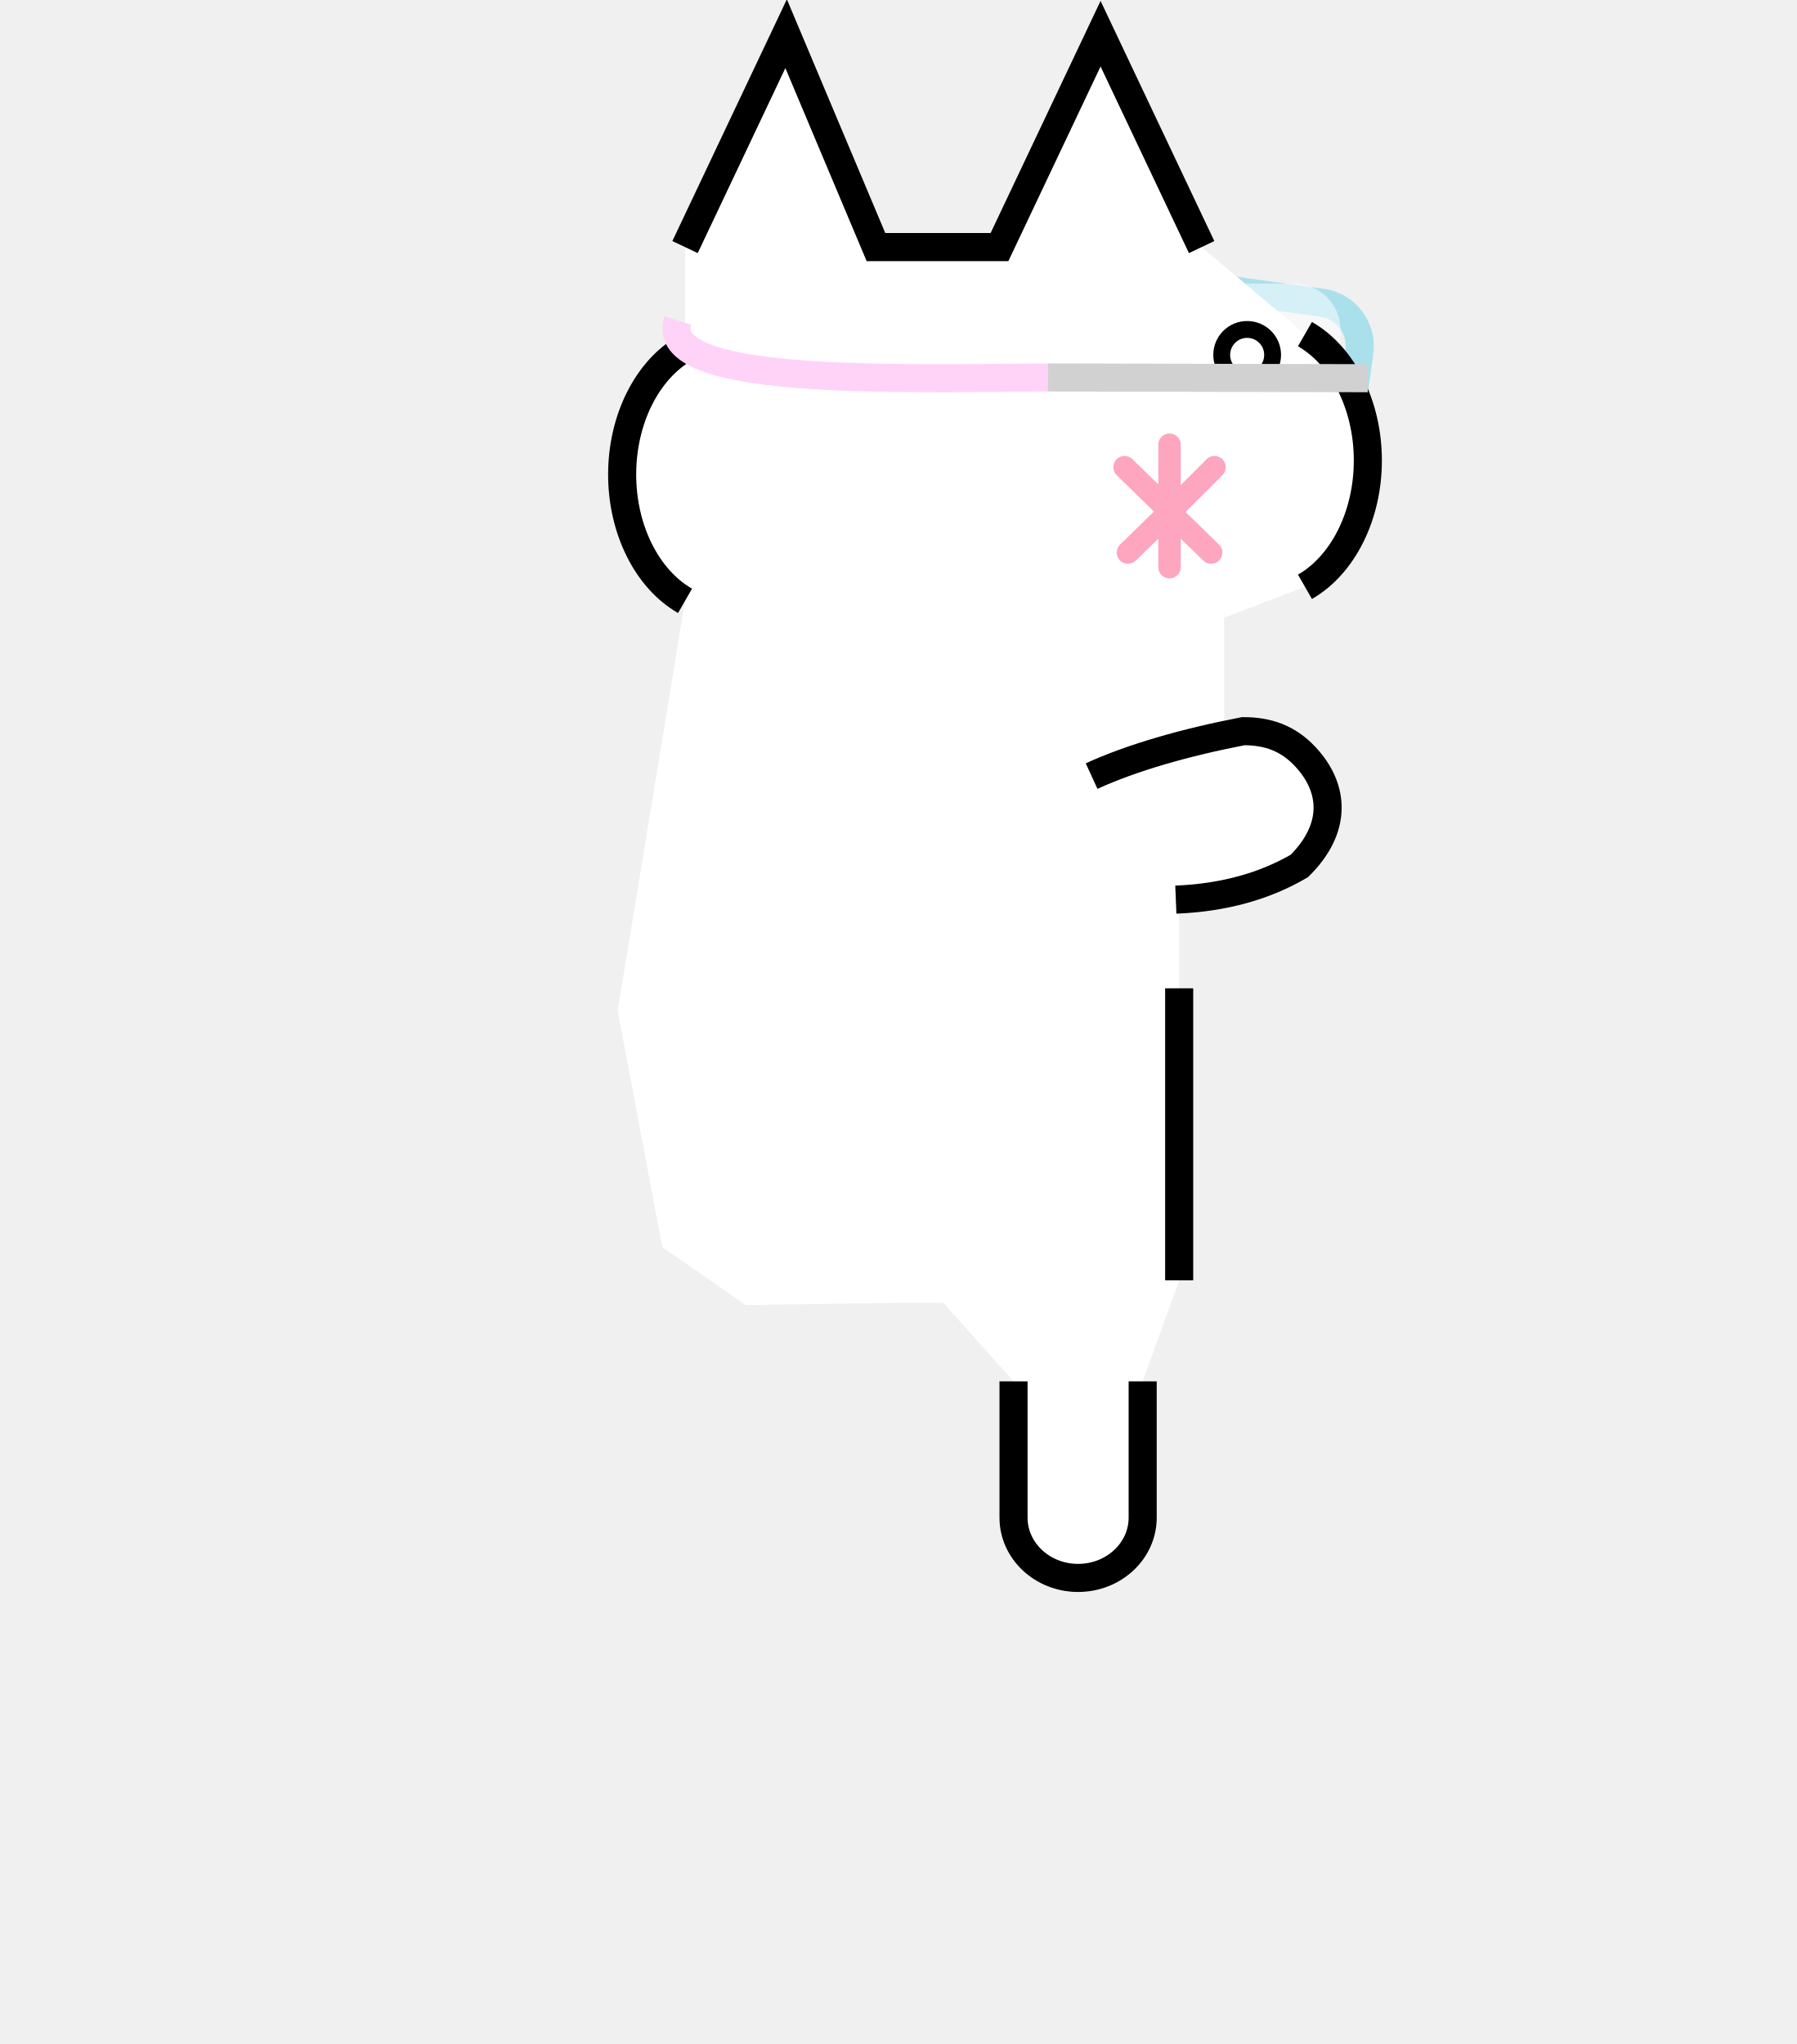
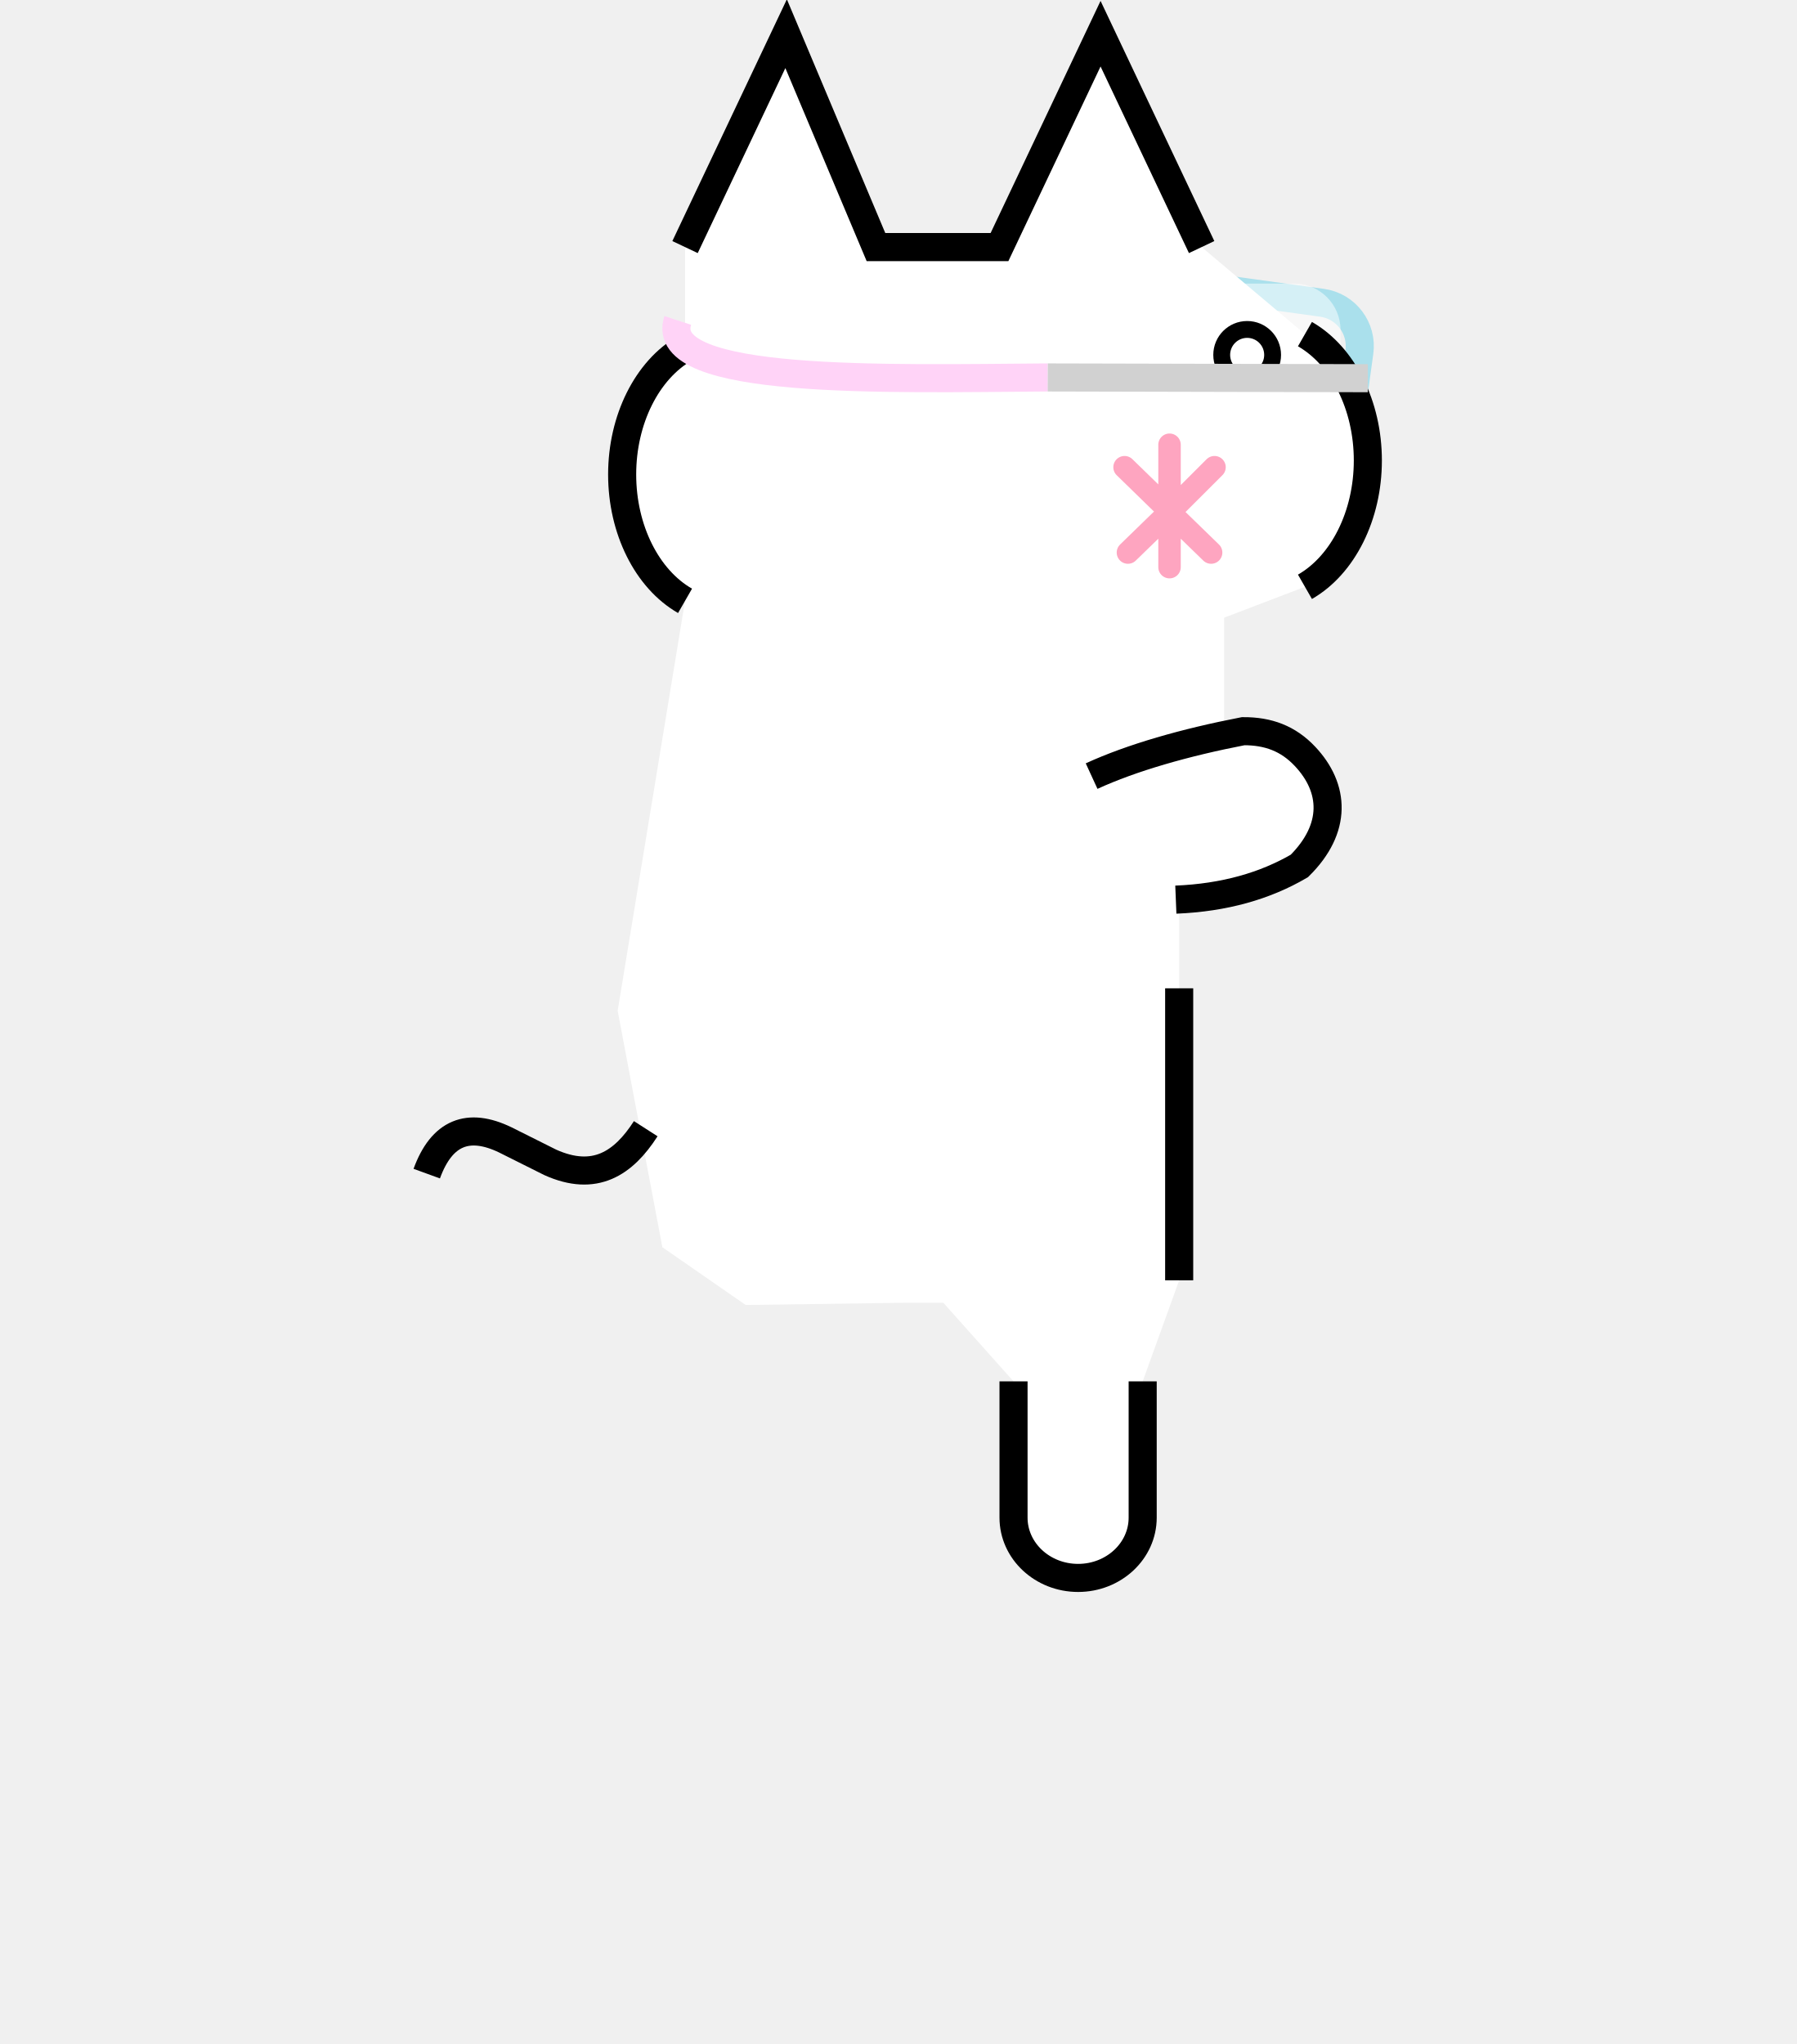
<svg xmlns="http://www.w3.org/2000/svg" width="160px" height="182px" version="1.1" xml:space="preserve" style="fill-rule:evenodd;clip-rule:evenodd;stroke-miterlimit:1.5;">
  <path d="M101.249,28.611L100.843,31.544C100.548,33.673 102.038,35.641 104.167,35.936L116.248,37.608C118.377,37.902 120.345,36.413 120.64,34.284L121.046,31.351C121.341,29.222 119.851,27.254 117.722,26.959L105.641,25.287C103.512,24.992 101.544,26.482 101.249,28.611Z" style="fill:none;stroke:#aae0ec;stroke-width:2.5px;" />
  <path d="M99,29.378L99,32.514C99,34.793 100.849,36.642 103.128,36.642L115.239,36.642C117.517,36.642 119.367,34.793 119.367,32.514L119.367,29.378C119.367,27.099 117.517,25.25 115.239,25.25L103.128,25.25C100.849,25.25 99,27.099 99,29.378Z" style="fill:#fff;fill-opacity:0.5;" />
  <path d="M61,22L70,3L78,22L89,22L98,3L107,22L116.2,29.75C124.191,37.716 123.85,45.184 116.2,52.25L109,55L109,65C117.679,66.223 120.541,69.925 115.492,77C111.994,78.93 108.497,79.871 105,80L105,114L101.75,123L101.75,136C97.54,142.781 93.743,142.129 90.25,136L90.25,123L84,116L80.493,116L66.402,116.197L58.98,111.054L55,90L61,53.5C53.258,45.715 53.438,38.222 61,31L61,22Z" style="fill:#fff;" />
+   <path d="M38,104.5C39.334,100.836 41.691,99.898 45,101.5L49,103.5C52.96,105.28 55.515,103.593 57.5,100.5" style="fill:none;stroke:#000;stroke-width:2.5px;" />
  <path d="M101.75,123L101.75,135.133C101.75,138.095 99.174,140.5 96,140.5C92.826,140.5 90.25,138.095 90.25,135.133L90.25,123" style="fill:none;stroke:#000;stroke-width:2.5px;" />
  <path d="M105,88L105,114" style="fill:none;stroke:#000;stroke-width:2.5px;" />
  <path d="M97.203,69.105C100.771,67.465 105.534,66.104 110.703,65.105C112.927,65.096 114.703,65.753 116.203,67.346C118.872,70.178 119.068,73.77 115.703,77.105C112.658,78.882 109.029,79.929 104.703,80.105" style="fill:#fff;stroke:#000;stroke-width:2.5px;" />
  <path d="M116.2,52.25C119.601,50.298 121.8,45.881 121.8,41C121.8,36.119 119.601,31.702 116.2,29.75" style="fill:none;stroke:#000;stroke-width:2.5px;" />
  <path d="M61,53.5C57.599,51.548 55.4,47.131 55.4,42.25C55.4,37.369 57.599,32.952 61,31" style="fill:none;stroke:#000;stroke-width:2.5px;" />
  <path d="M61,22L70,3L78,22L89,22L98,3L107,22" style="fill:none;stroke:#000;stroke-width:2.5px;stroke-miterlimit:3;" />
  <path d="M93.297,33.608C79.006,33.707 58.454,34.327 60.352,28.532" style="fill:none;stroke:#ffd3f7;stroke-width:2.5px;" />
  <path d="M108.146,41.6L104.141,45.6L107.845,49.2M104.141,45.6L104.141,45.5L104.141,50.5M104.141,45.6L100.437,49.2M100.136,41.6L104.141,45.5L104.141,39.6" style="fill:none;fill-rule:nonzero;stroke:#fea5c0;stroke-width:2px;stroke-linecap:round;stroke-linejoin:round;stroke-miterlimit:4;" />
  <circle id="gikopoipoi_eyes_open" cx="111.054" cy="31.6" r="2.266" style="fill:none;stroke:#000;stroke-width:1.5px;stroke-linejoin:round;" />
  <path id="gikopoipoi_eyes_closed" d="M107.798,31.7L114.098,31.7" style="display:none;fill:none;stroke:#000;stroke-width:3px;stroke-linecap:round;stroke-linejoin:round;" />
  <path d="M121.8,33.675L93.297,33.608" style="fill:none;stroke:#d1d1d1;stroke-width:2.5px;" />
</svg>
